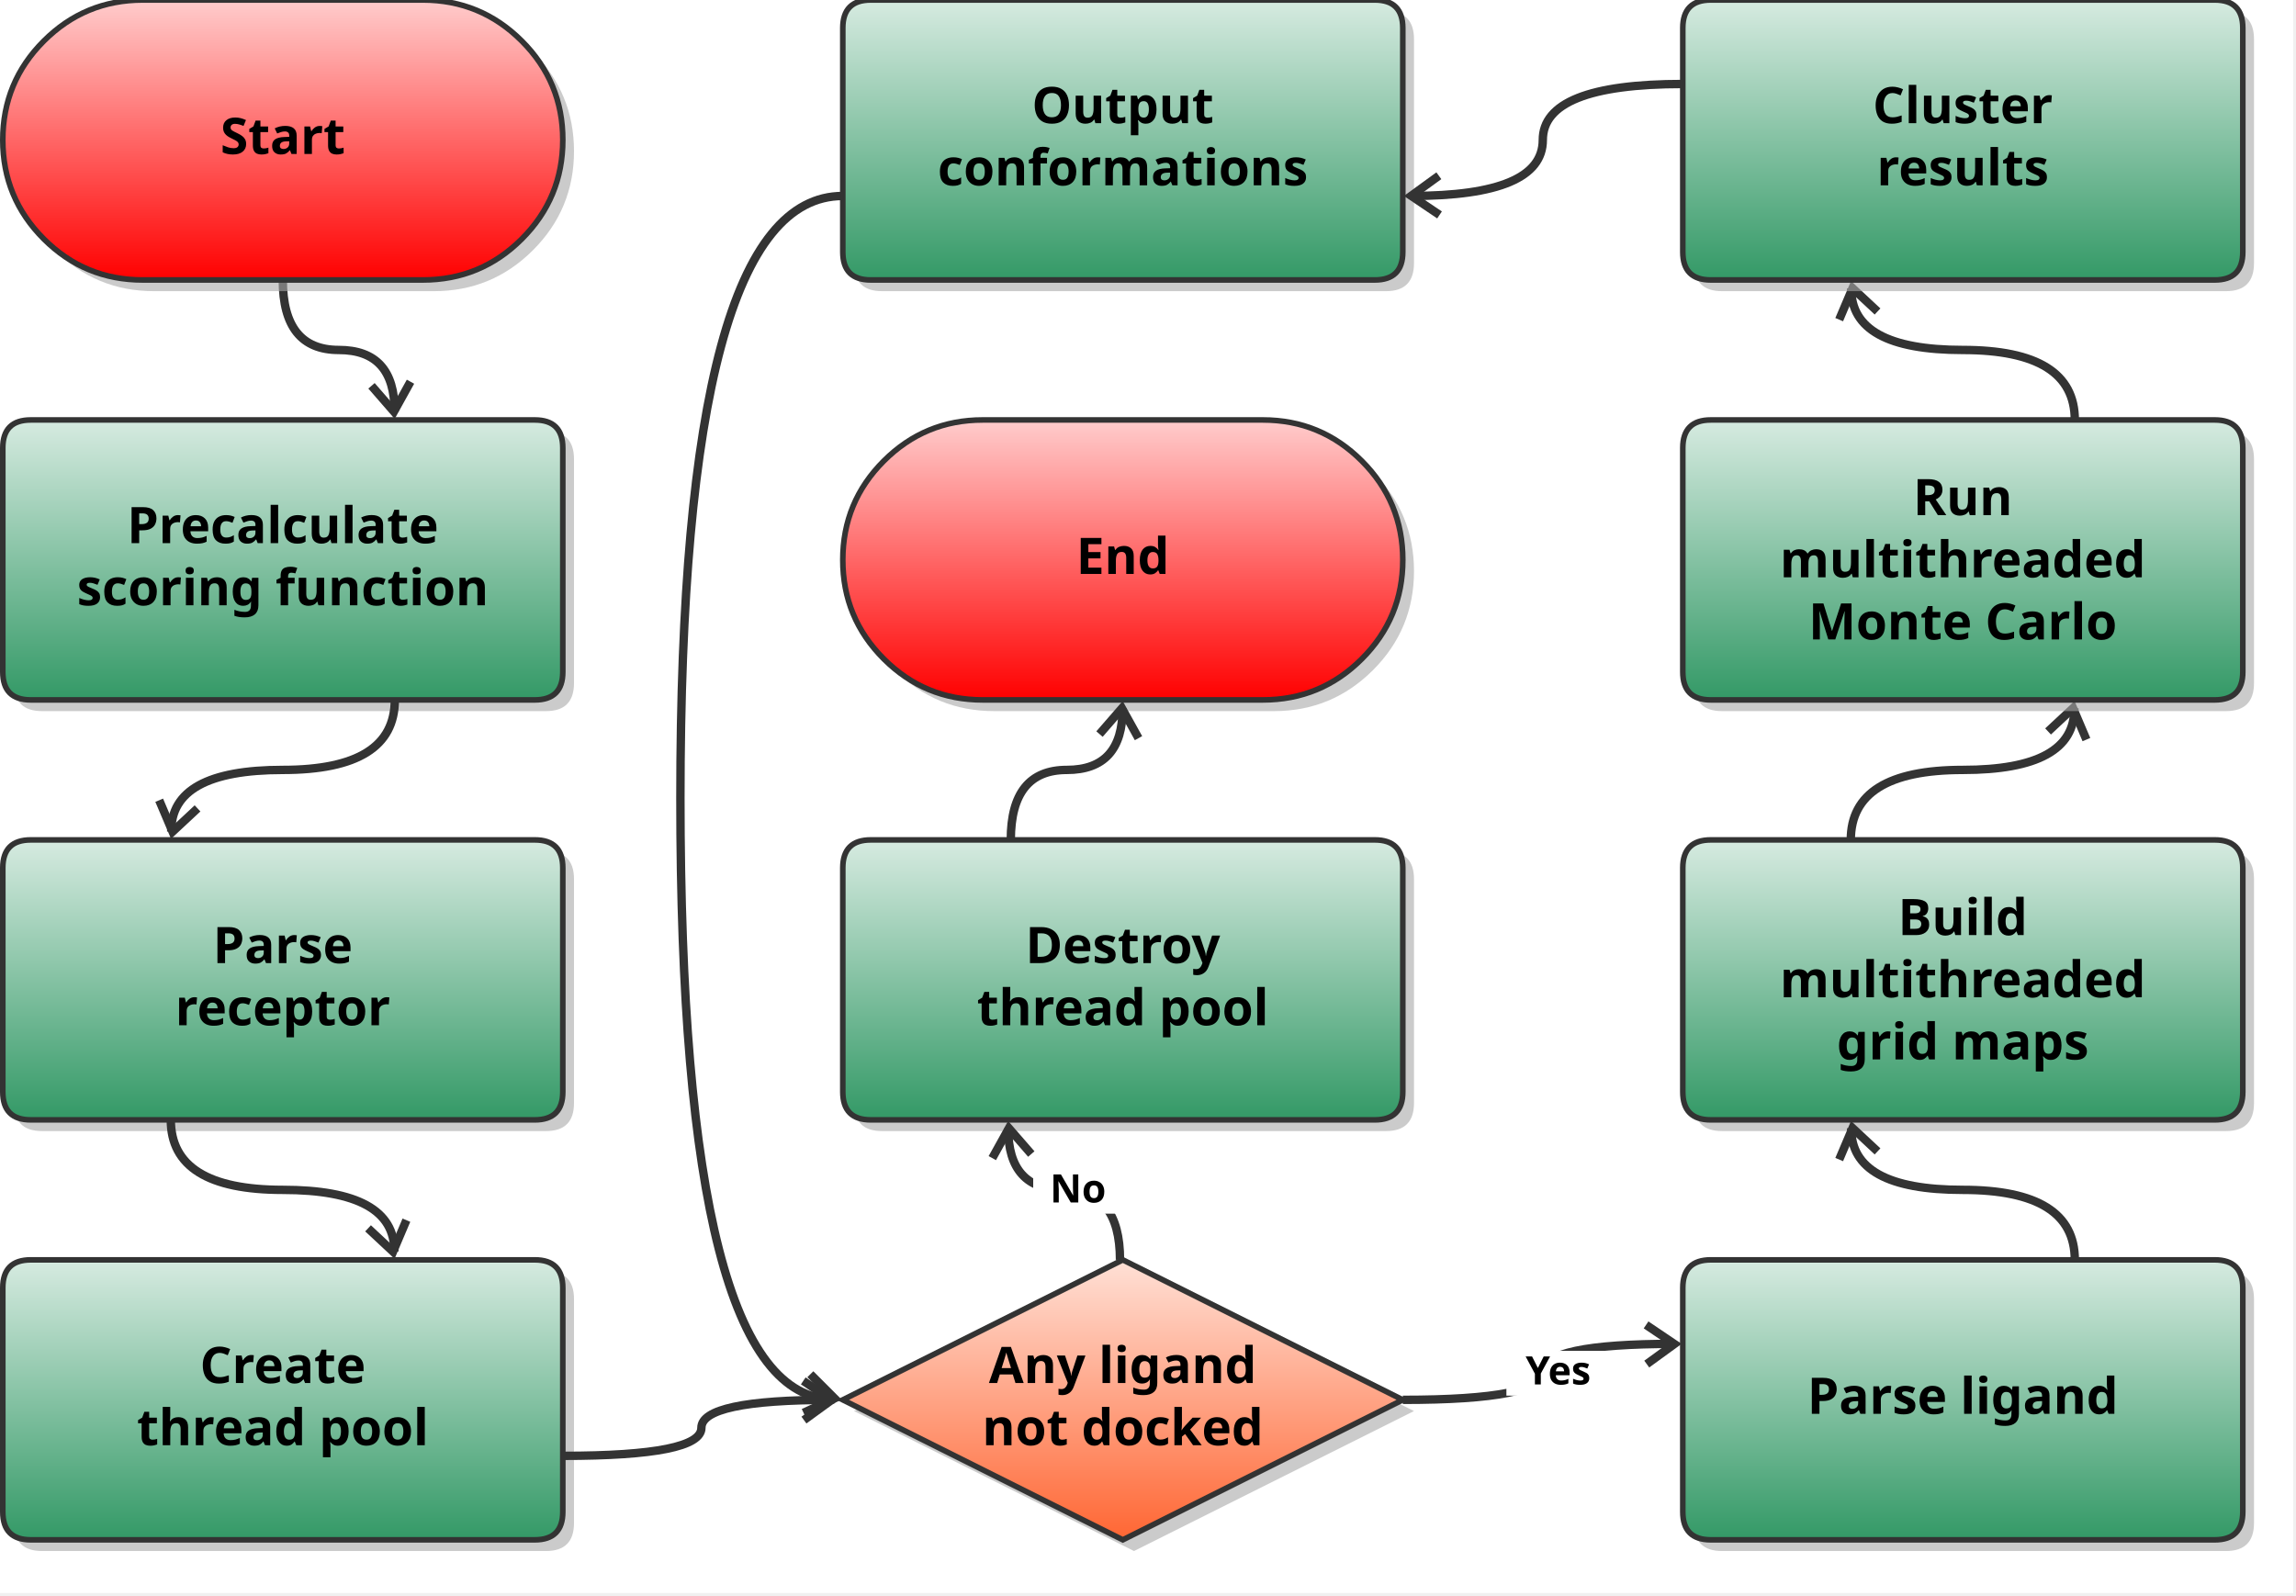
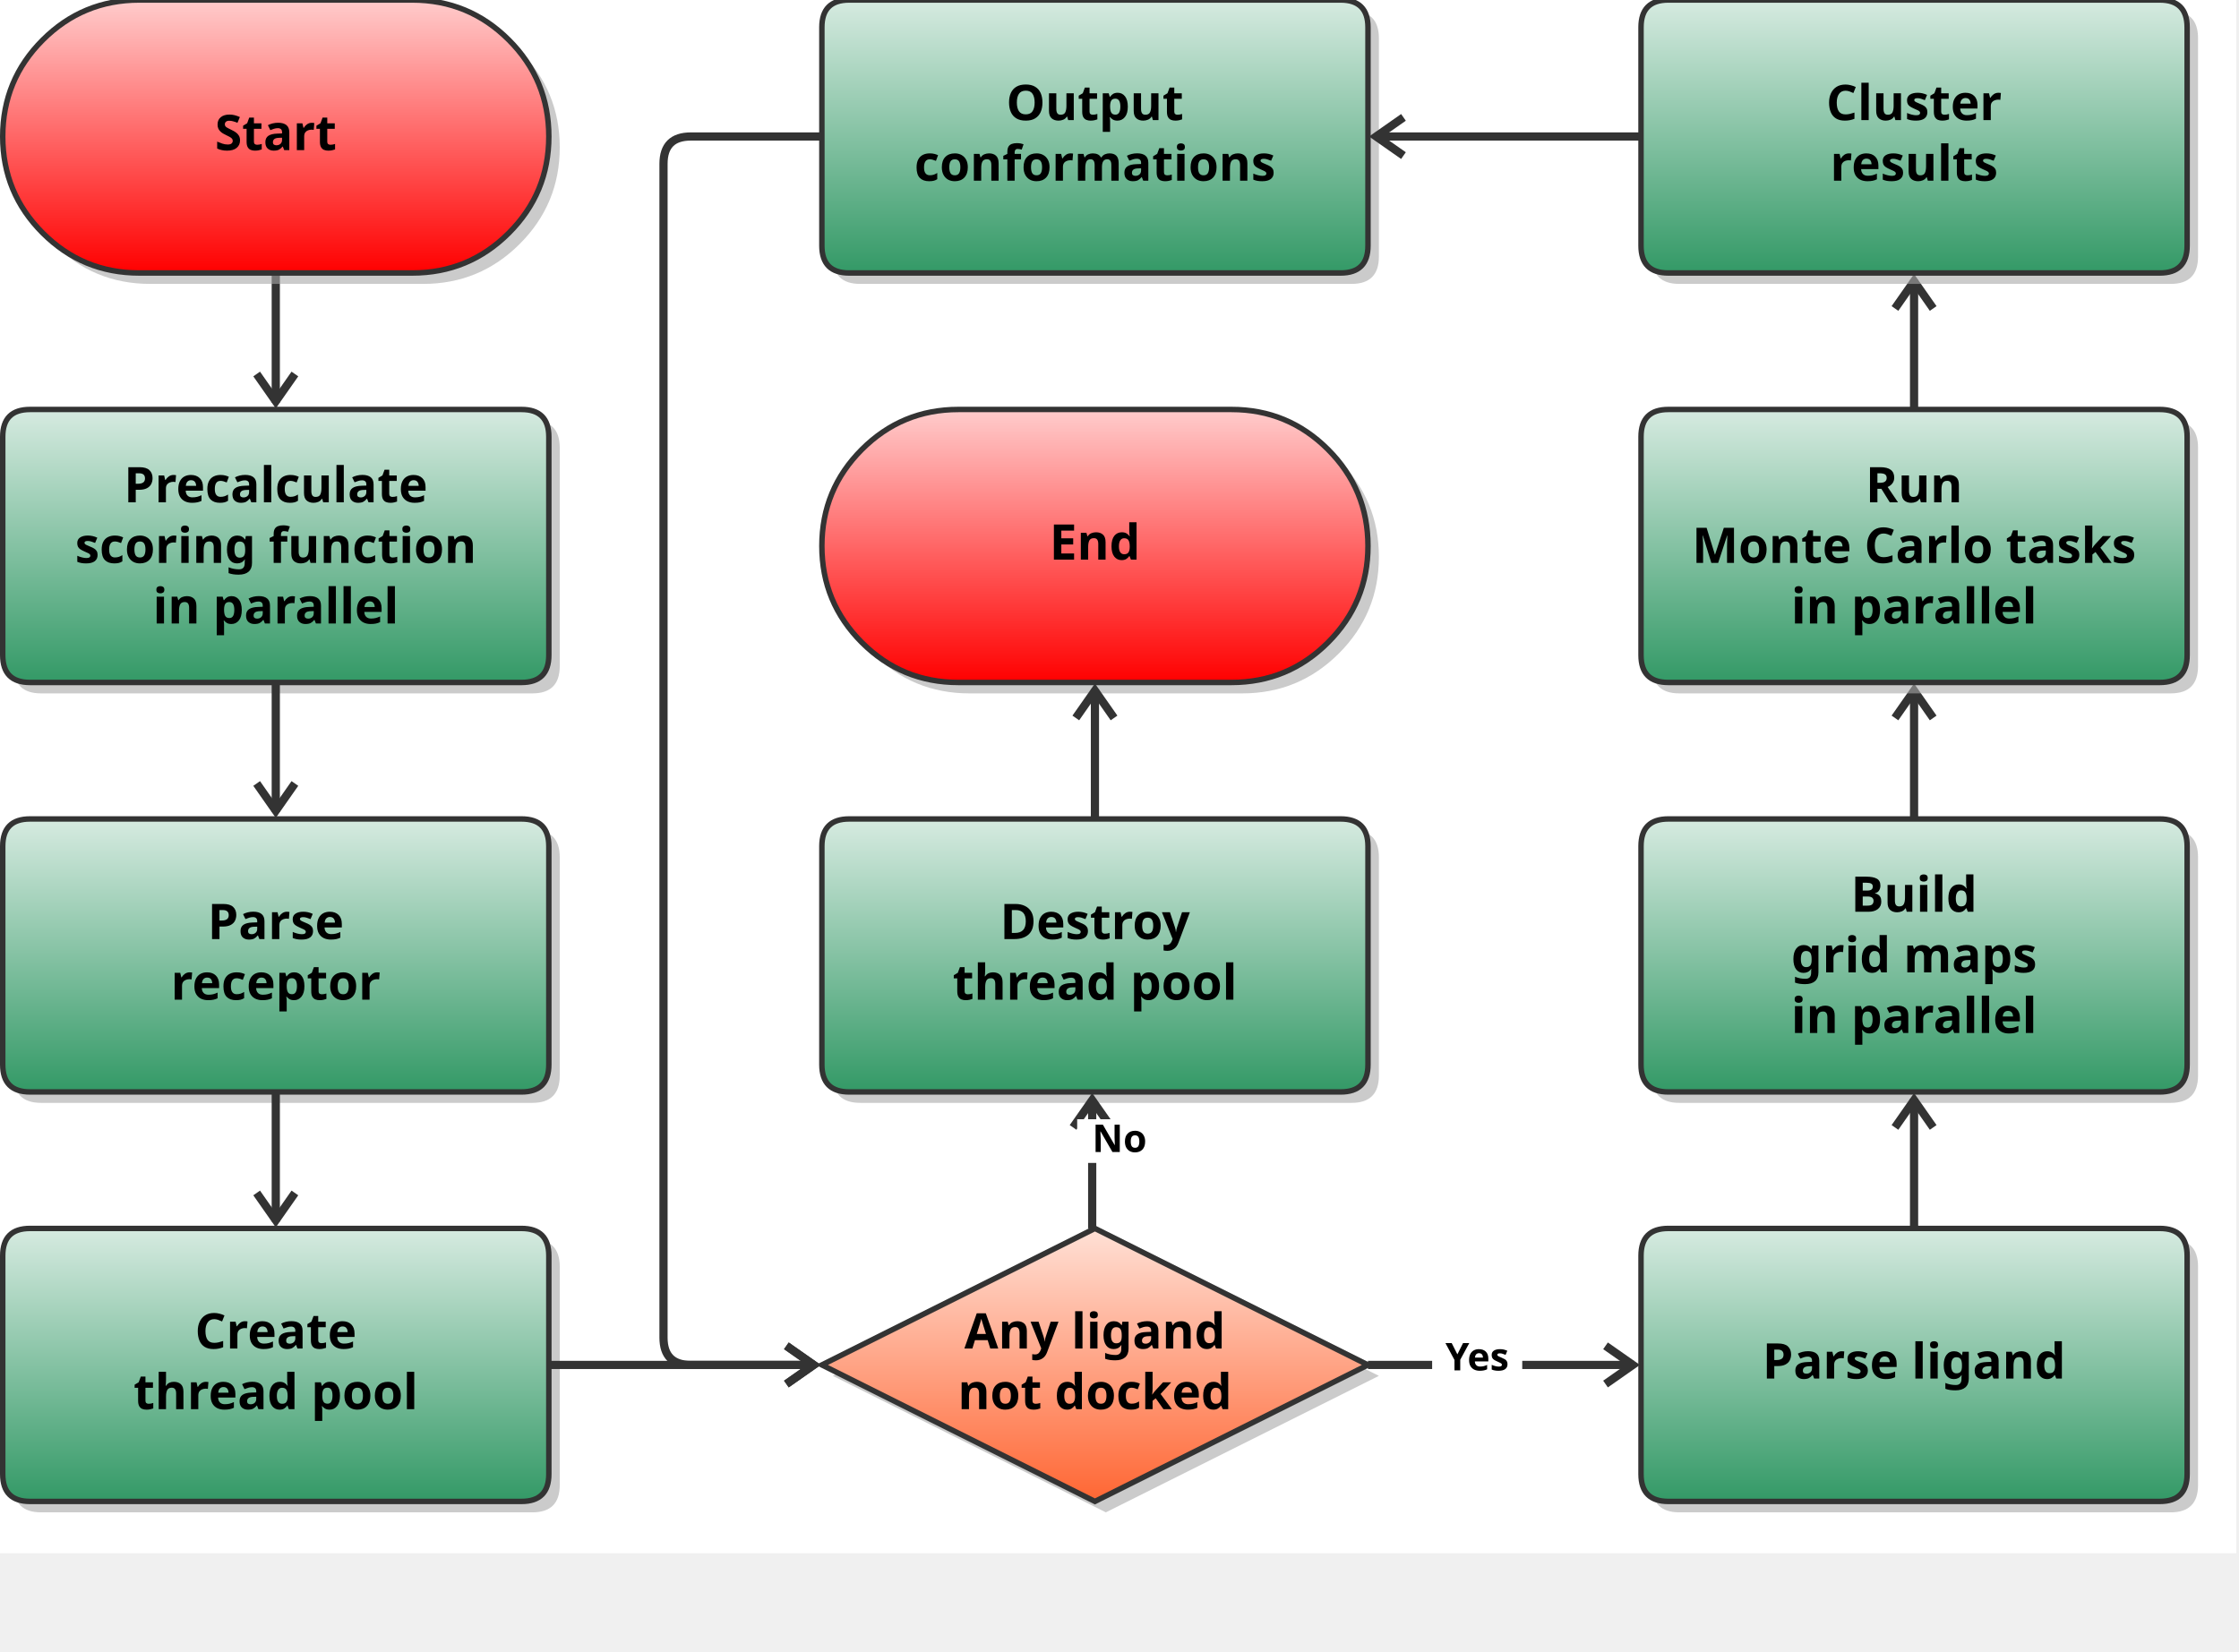
- <svg xmlns="http://www.w3.org/2000/svg" width="820" height="570">
-   <rect stroke="#000000" stroke-width="0" fill="#ffffff" x="0" y="0" width="819" height="569" />
-   <g transform="translate(141.0,150.0)">
-     <path d="M-0.077,-3.0 Q0.0,-25.0 -20.0,-25.0 Q-40.0,-25.0 -40.0,-50.0 " stroke-dasharray="23, 0" fill="none" stroke="#333333" stroke-width="3" />
-     <g transform="translate(0.0,0.0) rotate(264.0)">
-       <path d="M13.0,-7.0 L3.0,0 L13.0,7.0 M0,0z" fill="none" stroke="#333333" stroke-width="3.0" />
-     </g>
-   </g>
-   <g transform="translate(1.0,150.0) rotate(0 100.0 50.0)">
-     <defs>
+ <svg xmlns="http://www.w3.org/2000/svg" width="820" height="605" id="svg3681" version="1.1">
+   <defs id="defs4373" />
+   <rect stroke="#000000" stroke-width="0" fill="#ffffff" x="0" y="0" width="819" height="569" id="rect3683" />
+   <g transform="translate(101.0,100.0)" id="g3685">
+     <line x1="0.0" y1="0.0" x2="0.0" y2="47.5" stroke-dasharray="23, 0" stroke="#333333" stroke-width="3" id="line3687" />
+     <g transform="translate(0.0,50.0) rotate(270.0)" id="g3689">
+       <path d="M13.0,-7.0 L3.0,0 L13.0,7.0 M0,0z" fill="none" stroke="#333333" stroke-width="3.0" id="path3691" />
+     </g>
+   </g>
+   <g transform="translate(1.0,150.0) rotate(0 100.0 50.0)" id="g3693">
+     <defs id="defs3695">
      <linearGradient id="g1" x1="50%" y1="-25%" x2="50%" y2="100%">
-         <stop stop-color="white" offset="0%" />
-         <stop stop-color="#339966" offset="100%" />
-       </linearGradient>
-     </defs>
-     <g transform="translate(4.0,4.0)">
-       <path d="M190.0,0 Q200.0,0 200.0,10 L200.0,90.0 Q200.0,100.0 190.0,100.0 L10,100.0 Q0,100.0 0,90.0 L0,10 Q0,0 10,0 Z" stroke="#A8A8A8" stroke-width="0" stroke-opacity=".6" fill-opacity=".6" fill="#A8A8A8" />
-     </g>
-     <path d="M190.0,0 Q200.0,0 200.0,10 L200.0,90.0 Q200.0,100.0 190.0,100.0 L10,100.0 Q0,100.0 0,90.0 L0,10 Q0,0 10,0 Z" stroke="#333333" stroke-width="2" style="fill:url(#g1)" />
-     <g transform="translate(0.0,47.0)">
-       <text x="100.0" style="text-anchor: middle" y="-3.0">
-         <tspan xml:space="preserve" font-size="18" font-family="Verdana" fill="#000000" font-weight="bold">Precalculate</tspan>
-       </text>
-       <text x="100.0" style="text-anchor: middle" y="19.2">
-         <tspan xml:space="preserve" font-size="18" font-family="Verdana" fill="#000000" font-weight="bold">scoring function</tspan>
-       </text>
-     </g>
-   </g>
-   <g transform="translate(1.0,300.0) rotate(0 100.0 50.0)">
-     <defs>
+         <stop stop-color="white" offset="0%" id="stop3698" />
+         <stop stop-color="#339966" offset="100%" id="stop3700" />
+       </linearGradient>
+     </defs>
+     <g transform="translate(4.0,4.0)" id="g3702">
+       <path d="M190.0,0 Q200.0,0 200.0,10 L200.0,90.0 Q200.0,100.0 190.0,100.0 L10,100.0 Q0,100.0 0,90.0 L0,10 Q0,0 10,0 Z" stroke="#A8A8A8" stroke-width="0" stroke-opacity=".6" fill-opacity=".6" fill="#A8A8A8" id="path3704" />
+     </g>
+     <path d="M190.0,0 Q200.0,0 200.0,10 L200.0,90.0 Q200.0,100.0 190.0,100.0 L10,100.0 Q0,100.0 0,90.0 L0,10 Q0,0 10,0 Z" stroke="#333333" stroke-width="2" style="fill:url(#g1)" id="path3706" />
+     <g transform="translate(0.0,37.0)" id="g3708">
+       <text x="100.0" style="text-anchor: middle" y="-3.0" id="text3710">
+         <tspan xml:space="preserve" font-size="18" font-family="Verdana" fill="#000000" font-weight="bold" id="tspan3712">Precalculate</tspan>
+       </text>
+       <text x="100.0" style="text-anchor: middle" y="19.2" id="text3714">
+         <tspan xml:space="preserve" font-size="18" font-family="Verdana" fill="#000000" font-weight="bold" id="tspan3716">scoring function</tspan>
+       </text>
+       <text x="100.0" style="text-anchor: middle" y="41.4" id="text3718">
+         <tspan xml:space="preserve" font-size="18" font-family="Verdana" fill="#000000" font-weight="bold" id="tspan3720">in parallel</tspan>
+       </text>
+     </g>
+   </g>
+   <g transform="translate(1.0,300.0) rotate(0 100.0 50.0)" id="g3722">
+     <defs id="defs3724">
      <linearGradient id="g2" x1="50%" y1="-25%" x2="50%" y2="100%">
-         <stop stop-color="white" offset="0%" />
-         <stop stop-color="#339966" offset="100%" />
-       </linearGradient>
-     </defs>
-     <g transform="translate(4.0,4.0)">
-       <path d="M190.0,0 Q200.0,0 200.0,10 L200.0,90.0 Q200.0,100.0 190.0,100.0 L10,100.0 Q0,100.0 0,90.0 L0,10 Q0,0 10,0 Z" stroke="#A8A8A8" stroke-width="0" stroke-opacity=".6" fill-opacity=".6" fill="#A8A8A8" />
-     </g>
-     <path d="M190.0,0 Q200.0,0 200.0,10 L200.0,90.0 Q200.0,100.0 190.0,100.0 L10,100.0 Q0,100.0 0,90.0 L0,10 Q0,0 10,0 Z" stroke="#333333" stroke-width="2" style="fill:url(#g2)" />
-     <g transform="translate(0.0,47.0)">
-       <text x="100.0" style="text-anchor: middle" y="-3.0">
-         <tspan xml:space="preserve" font-size="18" font-family="Verdana" fill="#000000" font-weight="bold">Parse</tspan>
-       </text>
-       <text x="100.0" style="text-anchor: middle" y="19.2">
-         <tspan xml:space="preserve" font-size="18" font-family="Verdana" fill="#000000" font-weight="bold">receptor</tspan>
-       </text>
-     </g>
-   </g>
-   <g transform="translate(1.0,450.0) rotate(0 100.0 50.0)">
-     <defs>
+         <stop stop-color="white" offset="0%" id="stop3727" />
+         <stop stop-color="#339966" offset="100%" id="stop3729" />
+       </linearGradient>
+     </defs>
+     <g transform="translate(4.0,4.0)" id="g3731">
+       <path d="M190.0,0 Q200.0,0 200.0,10 L200.0,90.0 Q200.0,100.0 190.0,100.0 L10,100.0 Q0,100.0 0,90.0 L0,10 Q0,0 10,0 Z" stroke="#A8A8A8" stroke-width="0" stroke-opacity=".6" fill-opacity=".6" fill="#A8A8A8" id="path3733" />
+     </g>
+     <path d="M190.0,0 Q200.0,0 200.0,10 L200.0,90.0 Q200.0,100.0 190.0,100.0 L10,100.0 Q0,100.0 0,90.0 L0,10 Q0,0 10,0 Z" stroke="#333333" stroke-width="2" style="fill:url(#g2)" id="path3735" />
+     <g transform="translate(0.0,47.0)" id="g3737">
+       <text x="100.0" style="text-anchor: middle" y="-3.0" id="text3739">
+         <tspan xml:space="preserve" font-size="18" font-family="Verdana" fill="#000000" font-weight="bold" id="tspan3741">Parse</tspan>
+       </text>
+       <text x="100.0" style="text-anchor: middle" y="19.2" id="text3743">
+         <tspan xml:space="preserve" font-size="18" font-family="Verdana" fill="#000000" font-weight="bold" id="tspan3745">receptor</tspan>
+       </text>
+     </g>
+   </g>
+   <g transform="translate(1.0,450.0) rotate(0 100.0 50.0)" id="g3747">
+     <defs id="defs3749">
      <linearGradient id="g3" x1="50%" y1="-25%" x2="50%" y2="100%">
-         <stop stop-color="white" offset="0%" />
-         <stop stop-color="#339966" offset="100%" />
-       </linearGradient>
-     </defs>
-     <g transform="translate(4.0,4.0)">
-       <path d="M190.0,0 Q200.0,0 200.0,10 L200.0,90.0 Q200.0,100.0 190.0,100.0 L10,100.0 Q0,100.0 0,90.0 L0,10 Q0,0 10,0 Z" stroke="#A8A8A8" stroke-width="0" stroke-opacity=".6" fill-opacity=".6" fill="#A8A8A8" />
-     </g>
-     <path d="M190.0,0 Q200.0,0 200.0,10 L200.0,90.0 Q200.0,100.0 190.0,100.0 L10,100.0 Q0,100.0 0,90.0 L0,10 Q0,0 10,0 Z" stroke="#333333" stroke-width="2" style="fill:url(#g3)" />
-     <g transform="translate(0.0,47.0)">
-       <text x="100.0" style="text-anchor: middle" y="-3.0">
-         <tspan xml:space="preserve" font-size="18" font-family="Verdana" fill="#000000" font-weight="bold">Create</tspan>
-       </text>
-       <text x="100.0" style="text-anchor: middle" y="19.2">
-         <tspan xml:space="preserve" font-size="18" font-family="Verdana" fill="#000000" font-weight="bold">thread pool</tspan>
-       </text>
-     </g>
-   </g>
-   <g transform="translate(601.0,450.0) rotate(0 100.0 50.0)">
-     <defs>
+         <stop stop-color="white" offset="0%" id="stop3752" />
+         <stop stop-color="#339966" offset="100%" id="stop3754" />
+       </linearGradient>
+     </defs>
+     <g transform="translate(4.0,4.0)" id="g3756">
+       <path d="M190.0,0 Q200.0,0 200.0,10 L200.0,90.0 Q200.0,100.0 190.0,100.0 L10,100.0 Q0,100.0 0,90.0 L0,10 Q0,0 10,0 Z" stroke="#A8A8A8" stroke-width="0" stroke-opacity=".6" fill-opacity=".6" fill="#A8A8A8" id="path3758" />
+     </g>
+     <path d="M190.0,0 Q200.0,0 200.0,10 L200.0,90.0 Q200.0,100.0 190.0,100.0 L10,100.0 Q0,100.0 0,90.0 L0,10 Q0,0 10,0 Z" stroke="#333333" stroke-width="2" style="fill:url(#g3)" id="path3760" />
+     <g transform="translate(0.0,47.0)" id="g3762">
+       <text x="100.0" style="text-anchor: middle" y="-3.0" id="text3764">
+         <tspan xml:space="preserve" font-size="18" font-family="Verdana" fill="#000000" font-weight="bold" id="tspan3766">Create</tspan>
+       </text>
+       <text x="100.0" style="text-anchor: middle" y="19.2" id="text3768">
+         <tspan xml:space="preserve" font-size="18" font-family="Verdana" fill="#000000" font-weight="bold" id="tspan3770">thread pool</tspan>
+       </text>
+     </g>
+   </g>
+   <g transform="translate(601.0,450.0) rotate(0 100.0 50.0)" id="g3772">
+     <defs id="defs3774">
      <linearGradient id="g4" x1="50%" y1="-25%" x2="50%" y2="100%">
-         <stop stop-color="white" offset="0%" />
-         <stop stop-color="#339966" offset="100%" />
-       </linearGradient>
-     </defs>
-     <g transform="translate(4.0,4.0)">
-       <path d="M190.0,0 Q200.0,0 200.0,10 L200.0,90.0 Q200.0,100.0 190.0,100.0 L10,100.0 Q0,100.0 0,90.0 L0,10 Q0,0 10,0 Z" stroke="#A8A8A8" stroke-width="0" stroke-opacity=".6" fill-opacity=".6" fill="#A8A8A8" />
-     </g>
-     <path d="M190.0,0 Q200.0,0 200.0,10 L200.0,90.0 Q200.0,100.0 190.0,100.0 L10,100.0 Q0,100.0 0,90.0 L0,10 Q0,0 10,0 Z" stroke="#333333" stroke-width="2" style="fill:url(#g4)" />
-     <g transform="translate(0.0,58.0)">
-       <text x="100.0" style="text-anchor: middle" y="-3.0">
-         <tspan xml:space="preserve" font-size="18" font-family="Verdana" fill="#000000" font-weight="bold">Parse ligand</tspan>
-       </text>
-     </g>
-   </g>
-   <g transform="translate(141.0,250.0)">
-     <path d="M0.0,0.0 Q0.0,25.0 -40.0,25.0 Q-80.0,25.0 -79.845,47.0 " stroke-dasharray="23, 0" fill="none" stroke="#333333" stroke-width="3" />
-     <g transform="translate(-80.0,50.0) rotate(282.0)">
-       <path d="M13.0,-7.0 L3.0,0 L13.0,7.0 M0,0z" fill="none" stroke="#333333" stroke-width="3.0" />
-     </g>
-   </g>
-   <g transform="translate(141.0,450.0)">
-     <path d="M-0.155,-3.0 Q0.0,-25.0 -40.0,-25.0 Q-80.0,-25.0 -80.0,-50.0 " stroke-dasharray="23, 0" fill="none" stroke="#333333" stroke-width="3" />
-     <g transform="translate(0.0,0.0) rotate(258.0)">
-       <path d="M13.0,-7.0 L3.0,0 L13.0,7.0 M0,0z" fill="none" stroke="#333333" stroke-width="3.0" />
-     </g>
-   </g>
-   <g transform="translate(301.0,450.0) rotate(0 100.0 50.0)">
-     <defs>
+         <stop stop-color="white" offset="0%" id="stop3777" />
+         <stop stop-color="#339966" offset="100%" id="stop3779" />
+       </linearGradient>
+     </defs>
+     <g transform="translate(4.0,4.0)" id="g3781">
+       <path d="M190.0,0 Q200.0,0 200.0,10 L200.0,90.0 Q200.0,100.0 190.0,100.0 L10,100.0 Q0,100.0 0,90.0 L0,10 Q0,0 10,0 Z" stroke="#A8A8A8" stroke-width="0" stroke-opacity=".6" fill-opacity=".6" fill="#A8A8A8" id="path3783" />
+     </g>
+     <path d="M190.0,0 Q200.0,0 200.0,10 L200.0,90.0 Q200.0,100.0 190.0,100.0 L10,100.0 Q0,100.0 0,90.0 L0,10 Q0,0 10,0 Z" stroke="#333333" stroke-width="2" style="fill:url(#g4)" id="path3785" />
+     <g transform="translate(0.0,58.0)" id="g3787">
+       <text x="100.0" style="text-anchor: middle" y="-3.0" id="text3789">
+         <tspan xml:space="preserve" font-size="18" font-family="Verdana" fill="#000000" font-weight="bold" id="tspan3791">Parse ligand</tspan>
+       </text>
+     </g>
+   </g>
+   <g transform="translate(101.0,250.0)" id="g3793">
+     <line x1="0.0" y1="0.0" x2="0.0" y2="47.5" stroke-dasharray="23, 0" stroke="#333333" stroke-width="3" id="line3795" />
+     <g transform="translate(0.0,50.0) rotate(270.0)" id="g3797">
+       <path d="M13.0,-7.0 L3.0,0 L13.0,7.0 M0,0z" fill="none" stroke="#333333" stroke-width="3.0" id="path3799" />
+     </g>
+   </g>
+   <g transform="translate(101.0,400.0)" id="g3801">
+     <line x1="0.0" y1="0.0" x2="0.0" y2="47.5" stroke-dasharray="23, 0" stroke="#333333" stroke-width="3" id="line3803" />
+     <g transform="translate(0.0,50.0) rotate(270.0)" id="g3805">
+       <path d="M13.0,-7.0 L3.0,0 L13.0,7.0 M0,0z" fill="none" stroke="#333333" stroke-width="3.0" id="path3807" />
+     </g>
+   </g>
+   <g transform="translate(301.0,450.0) rotate(0 100.0 50.0)" id="g3809">
+     <defs id="defs3811">
      <linearGradient id="g7" x1="50%" y1="-25%" x2="50%" y2="100%">
-         <stop stop-color="white" offset="0%" />
-         <stop stop-color="#ff6633" offset="100%" />
-       </linearGradient>
-     </defs>
-     <g transform="translate(4.0,4.0)">
-       <polygon points="100.0,0 200.0,50.0 100.0,100.0 0,50.0" stroke="#A8A8A8" stroke-width="0" stroke-opacity=".6" fill-opacity=".6" fill="#A8A8A8" />
-     </g>
-     <polygon points="100.0,0 200.0,50.0 100.0,100.0 0,50.0" stroke="#333333" stroke-width="2" style="fill:url(#g7)" />
-     <g transform="translate(0.0,47.0)">
-       <text x="100.0" style="text-anchor: middle" y="-3.0">
-         <tspan xml:space="preserve" font-size="18" font-family="Verdana" fill="#000000" font-weight="bold">Any ligand</tspan>
-       </text>
-       <text x="100.0" style="text-anchor: middle" y="19.2">
-         <tspan xml:space="preserve" font-size="18" font-family="Verdana" fill="#000000" font-weight="bold">not docked</tspan>
-       </text>
-     </g>
-   </g>
-   <g transform="translate(300.0,500.0)">
-     <path d="M-3.0,0.01 Q-49.5,0.0 -49.5,10.0 Q-49.5,20.0 -99.0,20.0 " stroke-dasharray="23, 0" fill="none" stroke="#333333" stroke-width="3" />
-     <g transform="translate(0.0,0.0) rotate(179.0)">
-       <path d="M13.0,-7.0 L3.0,0 L13.0,7.0 M0,0z" fill="none" stroke="#333333" stroke-width="3.0" />
-     </g>
-   </g>
-   <g transform="translate(601.0,300.0) rotate(0 100.0 50.0)">
-     <defs>
+         <stop stop-color="white" offset="0%" id="stop3814" />
+         <stop stop-color="#ff6633" offset="100%" id="stop3816" />
+       </linearGradient>
+     </defs>
+     <g transform="translate(4.0,4.0)" id="g3818">
+       <polygon points="100.0,0 200.0,50.0 100.0,100.0 0,50.0" stroke="#A8A8A8" stroke-width="0" stroke-opacity=".6" fill-opacity=".6" fill="#A8A8A8" id="polygon3820" />
+     </g>
+     <polygon points="100.0,0 200.0,50.0 100.0,100.0 0,50.0" stroke="#333333" stroke-width="2" style="fill:url(#g7)" id="polygon3822" />
+     <g transform="translate(0.0,47.0)" id="g3824">
+       <text x="100.0" style="text-anchor: middle" y="-3.0" id="text3826">
+         <tspan xml:space="preserve" font-size="18" font-family="Verdana" fill="#000000" font-weight="bold" id="tspan3828">Any ligand</tspan>
+       </text>
+       <text x="100.0" style="text-anchor: middle" y="19.2" id="text3830">
+         <tspan xml:space="preserve" font-size="18" font-family="Verdana" fill="#000000" font-weight="bold" id="tspan3832">not docked</tspan>
+       </text>
+     </g>
+   </g>
+   <g transform="translate(201.0,500.0)" id="g3834">
+     <line x1="0.0" y1="0.0" x2="97.5" y2="0.0" stroke-dasharray="23, 0" stroke="#333333" stroke-width="3" id="line3836" />
+     <g transform="translate(100.0,0.0) rotate(180.0)" id="g3838">
+       <path d="M13.0,-7.0 L3.0,0 L13.0,7.0 M0,0z" fill="none" stroke="#333333" stroke-width="3.0" id="path3840" />
+     </g>
+   </g>
+   <g transform="translate(601.0,300.0) rotate(0 100.0 50.0)" id="g3842">
+     <defs id="defs3844">
      <linearGradient id="g9" x1="50%" y1="-25%" x2="50%" y2="100%">
-         <stop stop-color="white" offset="0%" />
-         <stop stop-color="#339966" offset="100%" />
-       </linearGradient>
-     </defs>
-     <g transform="translate(4.0,4.0)">
-       <path d="M190.0,0 Q200.0,0 200.0,10 L200.0,90.0 Q200.0,100.0 190.0,100.0 L10,100.0 Q0,100.0 0,90.0 L0,10 Q0,0 10,0 Z" stroke="#A8A8A8" stroke-width="0" stroke-opacity=".6" fill-opacity=".6" fill="#A8A8A8" />
-     </g>
-     <path d="M190.0,0 Q200.0,0 200.0,10 L200.0,90.0 Q200.0,100.0 190.0,100.0 L10,100.0 Q0,100.0 0,90.0 L0,10 Q0,0 10,0 Z" stroke="#333333" stroke-width="2" style="fill:url(#g9)" />
-     <g transform="translate(0.0,37.0)">
-       <text x="100.0" style="text-anchor: middle" y="-3.0">
-         <tspan xml:space="preserve" font-size="18" font-family="Verdana" fill="#000000" font-weight="bold">Build</tspan>
-       </text>
-       <text x="100.0" style="text-anchor: middle" y="19.2">
-         <tspan xml:space="preserve" font-size="18" font-family="Verdana" fill="#000000" font-weight="bold">multithreaded</tspan>
-       </text>
-       <text x="100.0" style="text-anchor: middle" y="41.4">
-         <tspan xml:space="preserve" font-size="18" font-family="Verdana" fill="#000000" font-weight="bold">grid maps</tspan>
-       </text>
-     </g>
-   </g>
-   <g transform="translate(661.0,300.0)">
-     <path d="M0.0,0.0 Q0.0,-25.0 40.0,-25.0 Q80.0,-25.0 79.845,-47.0 " stroke-dasharray="23, 0" fill="none" stroke="#333333" stroke-width="3" />
-     <g transform="translate(80.0,-50.0) rotate(462.0)">
-       <path d="M13.0,-7.0 L3.0,0 L13.0,7.0 M0,0z" fill="none" stroke="#333333" stroke-width="3.0" />
-     </g>
-   </g>
-   <g transform="translate(601.0,150.0) rotate(0 100.0 50.0)">
-     <defs>
+         <stop stop-color="white" offset="0%" id="stop3847" />
+         <stop stop-color="#339966" offset="100%" id="stop3849" />
+       </linearGradient>
+     </defs>
+     <g transform="translate(4.0,4.0)" id="g3851">
+       <path d="M190.0,0 Q200.0,0 200.0,10 L200.0,90.0 Q200.0,100.0 190.0,100.0 L10,100.0 Q0,100.0 0,90.0 L0,10 Q0,0 10,0 Z" stroke="#A8A8A8" stroke-width="0" stroke-opacity=".6" fill-opacity=".6" fill="#A8A8A8" id="path3853" />
+     </g>
+     <path d="M190.0,0 Q200.0,0 200.0,10 L200.0,90.0 Q200.0,100.0 190.0,100.0 L10,100.0 Q0,100.0 0,90.0 L0,10 Q0,0 10,0 Z" stroke="#333333" stroke-width="2" style="fill:url(#g9)" id="path3855" />
+     <g transform="translate(0.0,37.0)" id="g3857">
+       <text x="100.0" style="text-anchor: middle" y="-3.0" id="text3859">
+         <tspan xml:space="preserve" font-size="18" font-family="Verdana" fill="#000000" font-weight="bold" id="tspan3861">Build</tspan>
+       </text>
+       <text x="100.0" style="text-anchor: middle" y="19.2" id="text3863">
+         <tspan xml:space="preserve" font-size="18" font-family="Verdana" fill="#000000" font-weight="bold" id="tspan3865">grid maps</tspan>
+       </text>
+       <text x="100.0" style="text-anchor: middle" y="41.4" id="text3867">
+         <tspan xml:space="preserve" font-size="18" font-family="Verdana" fill="#000000" font-weight="bold" id="tspan3869">in parallel</tspan>
+       </text>
+     </g>
+   </g>
+   <g transform="translate(701.0,300.0)" id="g3871">
+     <line x1="0.0" y1="0.0" x2="0.0" y2="-47.5" stroke-dasharray="23, 0" stroke="#333333" stroke-width="3" id="line3873" />
+     <g transform="translate(0.0,-50.0) rotate(450.0)" id="g3875">
+       <path d="M13.0,-7.0 L3.0,0 L13.0,7.0 M0,0z" fill="none" stroke="#333333" stroke-width="3.0" id="path3877" />
+     </g>
+   </g>
+   <g transform="translate(601.0,150.0) rotate(0 100.0 50.0)" id="g3879">
+     <defs id="defs3881">
      <linearGradient id="g11" x1="50%" y1="-25%" x2="50%" y2="100%">
-         <stop stop-color="white" offset="0%" />
-         <stop stop-color="#339966" offset="100%" />
-       </linearGradient>
-     </defs>
-     <g transform="translate(4.0,4.0)">
-       <path d="M190.0,0 Q200.0,0 200.0,10 L200.0,90.0 Q200.0,100.0 190.0,100.0 L10,100.0 Q0,100.0 0,90.0 L0,10 Q0,0 10,0 Z" stroke="#A8A8A8" stroke-width="0" stroke-opacity=".6" fill-opacity=".6" fill="#A8A8A8" />
-     </g>
-     <path d="M190.0,0 Q200.0,0 200.0,10 L200.0,90.0 Q200.0,100.0 190.0,100.0 L10,100.0 Q0,100.0 0,90.0 L0,10 Q0,0 10,0 Z" stroke="#333333" stroke-width="2" style="fill:url(#g11)" />
-     <g transform="translate(0.0,37.0)">
-       <text x="100.0" style="text-anchor: middle" y="-3.0">
-         <tspan xml:space="preserve" font-size="18" font-family="Verdana" fill="#000000" font-weight="bold">Run</tspan>
-       </text>
-       <text x="100.0" style="text-anchor: middle" y="19.2">
-         <tspan xml:space="preserve" font-size="18" font-family="Verdana" fill="#000000" font-weight="bold">multithreaded</tspan>
-       </text>
-       <text x="100.0" style="text-anchor: middle" y="41.4">
-         <tspan xml:space="preserve" font-size="18" font-family="Verdana" fill="#000000" font-weight="bold">Monte Carlo</tspan>
-       </text>
-     </g>
-   </g>
-   <g transform="translate(301.0,0.0) rotate(0 100.0 50.0)">
-     <defs>
+         <stop stop-color="white" offset="0%" id="stop3884" />
+         <stop stop-color="#339966" offset="100%" id="stop3886" />
+       </linearGradient>
+     </defs>
+     <g transform="translate(4.0,4.0)" id="g3888">
+       <path d="M190.0,0 Q200.0,0 200.0,10 L200.0,90.0 Q200.0,100.0 190.0,100.0 L10,100.0 Q0,100.0 0,90.0 L0,10 Q0,0 10,0 Z" stroke="#A8A8A8" stroke-width="0" stroke-opacity=".6" fill-opacity=".6" fill="#A8A8A8" id="path3890" />
+     </g>
+     <path d="M190.0,0 Q200.0,0 200.0,10 L200.0,90.0 Q200.0,100.0 190.0,100.0 L10,100.0 Q0,100.0 0,90.0 L0,10 Q0,0 10,0 Z" stroke="#333333" stroke-width="2" style="fill:url(#g11)" id="path3892" />
+     <g transform="translate(0.0,37.0)" id="g3894">
+       <text x="100.0" style="text-anchor: middle" y="-3.0" id="text3896">
+         <tspan xml:space="preserve" font-size="18" font-family="Verdana" fill="#000000" font-weight="bold" id="tspan3898">Run</tspan>
+       </text>
+       <text x="100.0" style="text-anchor: middle" y="19.2" id="text3900">
+         <tspan xml:space="preserve" font-size="18" font-family="Verdana" fill="#000000" font-weight="bold" id="tspan3902">Monte Carlo tasks</tspan>
+       </text>
+       <text x="100.0" style="text-anchor: middle" y="41.4" id="text3904">
+         <tspan xml:space="preserve" font-size="18" font-family="Verdana" fill="#000000" font-weight="bold" id="tspan3906">in parallel</tspan>
+       </text>
+     </g>
+   </g>
+   <g transform="translate(301.0,0.0) rotate(0 100.0 50.0)" id="g3908">
+     <defs id="defs3910">
      <linearGradient id="g12" x1="50%" y1="-25%" x2="50%" y2="100%">
-         <stop stop-color="white" offset="0%" />
-         <stop stop-color="#339966" offset="100%" />
-       </linearGradient>
-     </defs>
-     <g transform="translate(4.0,4.0)">
-       <path d="M190.0,0 Q200.0,0 200.0,10 L200.0,90.0 Q200.0,100.0 190.0,100.0 L10,100.0 Q0,100.0 0,90.0 L0,10 Q0,0 10,0 Z" stroke="#A8A8A8" stroke-width="0" stroke-opacity=".6" fill-opacity=".6" fill="#A8A8A8" />
-     </g>
-     <path d="M190.0,0 Q200.0,0 200.0,10 L200.0,90.0 Q200.0,100.0 190.0,100.0 L10,100.0 Q0,100.0 0,90.0 L0,10 Q0,0 10,0 Z" stroke="#333333" stroke-width="2" style="fill:url(#g12)" />
-     <g transform="translate(0.0,47.0)">
-       <text x="100.0" style="text-anchor: middle" y="-3.0">
-         <tspan xml:space="preserve" font-size="18" font-family="Verdana" fill="#000000" font-weight="bold">Output</tspan>
-       </text>
-       <text x="100.0" style="text-anchor: middle" y="19.2">
-         <tspan xml:space="preserve" font-size="18" font-family="Verdana" fill="#000000" font-weight="bold">conformations</tspan>
-       </text>
-     </g>
-   </g>
-   <g transform="translate(501.0,500.0)">
-     <path d="M0.0,0.0 Q50.0,0.0 50.0,-10 Q50.0,-20 97,-19.99 " stroke-dasharray="23, 0" fill="none" stroke="#333333" stroke-width="3" />
-     <g transform="translate(100.0,-20) rotate(539.0)">
-       <path d="M13.0,-7.0 L3.0,0 L13.0,7.0 M0,0z" fill="none" stroke="#333333" stroke-width="3.0" />
-     </g>
-     <g transform="translate(55.5,-7.5)">
-       <rect fill="#ffffff" x="-18.5" y="-10.0" width="37.0" height="16" />
-       <text x="0.0" style="text-anchor: middle" y="2.0">
-         <tspan font-size="14px" font-family="Verdana" fill="#000000" font-weight="bold">Yes</tspan>
-       </text>
-     </g>
-   </g>
-   <g transform="translate(741.0,450.0)">
-     <path d="M0.0,0.0 Q0.0,-25.0 -40.0,-25.0 Q-80.0,-25.0 -79.845,-47.0 " stroke-dasharray="23, 0" fill="none" stroke="#333333" stroke-width="3" />
-     <g transform="translate(-80.0,-50.0) rotate(438.0)">
-       <path d="M13.0,-7.0 L3.0,0 L13.0,7.0 M0,0z" fill="none" stroke="#333333" stroke-width="3.0" />
-     </g>
-   </g>
-   <g transform="translate(741.0,150.0)">
-     <path d="M0.0,0.0 Q0.0,-25.0 -40.0,-25.0 Q-80.0,-25.0 -79.845,-47.0 " stroke-dasharray="23, 0" fill="none" stroke="#333333" stroke-width="3" />
-     <g transform="translate(-80.0,-50.0) rotate(438.0)">
-       <path d="M13.0,-7.0 L3.0,0 L13.0,7.0 M0,0z" fill="none" stroke="#333333" stroke-width="3.0" />
-     </g>
-   </g>
-   <g transform="translate(601.0,0.0) rotate(0 100.0 50.0)">
-     <defs>
+         <stop stop-color="white" offset="0%" id="stop3913" />
+         <stop stop-color="#339966" offset="100%" id="stop3915" />
+       </linearGradient>
+     </defs>
+     <g transform="translate(4.0,4.0)" id="g3917">
+       <path d="M190.0,0 Q200.0,0 200.0,10 L200.0,90.0 Q200.0,100.0 190.0,100.0 L10,100.0 Q0,100.0 0,90.0 L0,10 Q0,0 10,0 Z" stroke="#A8A8A8" stroke-width="0" stroke-opacity=".6" fill-opacity=".6" fill="#A8A8A8" id="path3919" />
+     </g>
+     <path d="M190.0,0 Q200.0,0 200.0,10 L200.0,90.0 Q200.0,100.0 190.0,100.0 L10,100.0 Q0,100.0 0,90.0 L0,10 Q0,0 10,0 Z" stroke="#333333" stroke-width="2" style="fill:url(#g12)" id="path3921" />
+     <g transform="translate(0.0,47.0)" id="g3923">
+       <text x="100.0" style="text-anchor: middle" y="-3.0" id="text3925">
+         <tspan xml:space="preserve" font-size="18" font-family="Verdana" fill="#000000" font-weight="bold" id="tspan3927">Output</tspan>
+       </text>
+       <text x="100.0" style="text-anchor: middle" y="19.2" id="text3929">
+         <tspan xml:space="preserve" font-size="18" font-family="Verdana" fill="#000000" font-weight="bold" id="tspan3931">conformations</tspan>
+       </text>
+     </g>
+   </g>
+   <g transform="translate(501.0,500.0)" id="g3933">
+     <line x1="0.0" y1="0.0" x2="97.5" y2="0.0" stroke-dasharray="23, 0" stroke="#333333" stroke-width="3" id="line3935" />
+     <g transform="translate(100.0,0.0) rotate(180.0)" id="g3937">
+       <path d="M13.0,-7.0 L3.0,0 L13.0,7.0 M0,0z" fill="none" stroke="#333333" stroke-width="3.0" id="path3939" />
+     </g>
+     <g transform="translate(40.0,0.0)" id="g3941">
+       <rect fill="#ffffff" x="-16.5" y="-10.0" width="33.0" height="16" id="rect3943" />
+       <text x="0.0" style="text-anchor: middle" y="2.0" id="text3945">
+         <tspan font-size="14px" font-family="Verdana" fill="#000000" font-weight="bold" id="tspan3947">Yes</tspan>
+       </text>
+     </g>
+   </g>
+   <g transform="translate(701.0,450.0)" id="g3949">
+     <line x1="0.0" y1="0.0" x2="0.0" y2="-47.5" stroke-dasharray="23, 0" stroke="#333333" stroke-width="3" id="line3951" />
+     <g transform="translate(0.0,-50.0) rotate(450.0)" id="g3953">
+       <path d="M13.0,-7.0 L3.0,0 L13.0,7.0 M0,0z" fill="none" stroke="#333333" stroke-width="3.0" id="path3955" />
+     </g>
+   </g>
+   <g transform="translate(701.0,150.0)" id="g3957">
+     <line x1="0.0" y1="0.0" x2="0.0" y2="-47.5" stroke-dasharray="23, 0" stroke="#333333" stroke-width="3" id="line3959" />
+     <g transform="translate(0.0,-50.0) rotate(450.0)" id="g3961">
+       <path d="M13.0,-7.0 L3.0,0 L13.0,7.0 M0,0z" fill="none" stroke="#333333" stroke-width="3.0" id="path3963" />
+     </g>
+   </g>
+   <g transform="translate(601.0,0.0) rotate(0 100.0 50.0)" id="g3965">
+     <defs id="defs3967">
      <linearGradient id="g16" x1="50%" y1="-25%" x2="50%" y2="100%">
-         <stop stop-color="white" offset="0%" />
-         <stop stop-color="#339966" offset="100%" />
-       </linearGradient>
-     </defs>
-     <g transform="translate(4.0,4.0)">
-       <path d="M190.0,0 Q200.0,0 200.0,10 L200.0,90.0 Q200.0,100.0 190.0,100.0 L10,100.0 Q0,100.0 0,90.0 L0,10 Q0,0 10,0 Z" stroke="#A8A8A8" stroke-width="0" stroke-opacity=".6" fill-opacity=".6" fill="#A8A8A8" />
-     </g>
-     <path d="M190.0,0 Q200.0,0 200.0,10 L200.0,90.0 Q200.0,100.0 190.0,100.0 L10,100.0 Q0,100.0 0,90.0 L0,10 Q0,0 10,0 Z" stroke="#333333" stroke-width="2" style="fill:url(#g16)" />
-     <g transform="translate(0.0,47.0)">
-       <text x="100.0" style="text-anchor: middle" y="-3.0">
-         <tspan xml:space="preserve" font-size="18" font-family="Verdana" fill="#000000" font-weight="bold">Cluster</tspan>
-       </text>
-       <text x="100.0" style="text-anchor: middle" y="19.2">
-         <tspan xml:space="preserve" font-size="18" font-family="Verdana" fill="#000000" font-weight="bold">results</tspan>
-       </text>
-     </g>
-   </g>
-   <g transform="translate(601.0,30)">
-     <path d="M0.0,0.0 Q-50.0,0.0 -50.0,20 Q-50.0,40 -97,39.979 " stroke-dasharray="23, 0" fill="none" stroke="#333333" stroke-width="3" />
-     <g transform="translate(-100.0,40) rotate(359.0)">
-       <path d="M13.0,-7.0 L3.0,0 L13.0,7.0 M0,0z" fill="none" stroke="#333333" stroke-width="3.0" />
-     </g>
-   </g>
-   <g transform="translate(301.0,500.0)">
-     <path d="M-3.0,-0.167 Q-58.0,0.0 -58.0,-215 Q-58.0,-430 0.0,-430 " stroke-dasharray="23, 0" fill="none" stroke="#333333" stroke-width="3" />
-     <g transform="translate(0.0,0.0) rotate(190.0)">
-       <path d="M13.0,-7.0 L3.0,0 L13.0,7.0 M0,0z" fill="none" stroke="#333333" stroke-width="3.0" />
-     </g>
-   </g>
-   <g transform="translate(1.0,0.0) rotate(0 100.0 50.0)">
-     <defs>
+         <stop stop-color="white" offset="0%" id="stop3970" />
+         <stop stop-color="#339966" offset="100%" id="stop3972" />
+       </linearGradient>
+     </defs>
+     <g transform="translate(4.0,4.0)" id="g3974">
+       <path d="M190.0,0 Q200.0,0 200.0,10 L200.0,90.0 Q200.0,100.0 190.0,100.0 L10,100.0 Q0,100.0 0,90.0 L0,10 Q0,0 10,0 Z" stroke="#A8A8A8" stroke-width="0" stroke-opacity=".6" fill-opacity=".6" fill="#A8A8A8" id="path3976" />
+     </g>
+     <path d="M190.0,0 Q200.0,0 200.0,10 L200.0,90.0 Q200.0,100.0 190.0,100.0 L10,100.0 Q0,100.0 0,90.0 L0,10 Q0,0 10,0 Z" stroke="#333333" stroke-width="2" style="fill:url(#g16)" id="path3978" />
+     <g transform="translate(0.0,47.0)" id="g3980">
+       <text x="100.0" style="text-anchor: middle" y="-3.0" id="text3982">
+         <tspan xml:space="preserve" font-size="18" font-family="Verdana" fill="#000000" font-weight="bold" id="tspan3984">Cluster</tspan>
+       </text>
+       <text x="100.0" style="text-anchor: middle" y="19.2" id="text3986">
+         <tspan xml:space="preserve" font-size="18" font-family="Verdana" fill="#000000" font-weight="bold" id="tspan3988">results</tspan>
+       </text>
+     </g>
+   </g>
+   <g transform="translate(501.0,50.0)" id="g3990">
+     <line x1="2.5" y1="-3.061616997868383E-16" x2="100.0" y2="0.0" stroke-dasharray="23, 0" stroke="#333333" stroke-width="3" id="line3992" />
+     <g transform="translate(0.0,0.0) rotate(0.0)" id="g3994">
+       <path d="M13.0,-7.0 L3.0,0 L13.0,7.0 M0,0z" fill="none" stroke="#333333" stroke-width="3.0" id="path3996" />
+     </g>
+   </g>
+   <g transform="translate(301.0,500.0)" id="g3998">
+     <path d="M-4.0,0.0 L-48.0,0.0 Q-58.0,0.0 -58.0,-10.0 L-58.0,-440.0 Q-58.0,-450.0 -48.0,-450.0 L0.0,-450.0 " stroke-dasharray="23, 0" fill="none" stroke="#333333" stroke-width="3" id="path4000" />
+     <g transform="translate(0.0,0.0) rotate(180.0)" id="g4002">
+       <path d="M13.0,-7.0 L3.0,0 L13.0,7.0 M0,0z" fill="none" stroke="#333333" stroke-width="3.0" id="path4004" />
+     </g>
+   </g>
+   <g transform="translate(1.0,0.0) rotate(0 100.0 50.0)" id="g4006">
+     <defs id="defs4008">
      <linearGradient id="g19" x1="50%" y1="-25%" x2="50%" y2="100%">
-         <stop stop-color="white" offset="0%" />
-         <stop stop-color="#ff0000" offset="100%" />
-       </linearGradient>
-     </defs>
-     <g transform="translate(4.0,4.0)">
-       <path d="M50.0,0 L150.0,0 Q170.711,-7.105427357601002E-15 185.355,14.645 Q200.0,29.289 200.0,50 Q200.0,70.711 185.355,85.355 Q170.711,100.0 150.0,100.0 L50.0,100.0 Q29.289,100.0 14.645,85.355 Q0.0,70.711 0.0,50.0 Q-7.105427357601002E-15,29.289 14.645,14.645 Q29.289,0.0 50,0.0 Z" stroke="#A8A8A8" stroke-width="0" stroke-opacity=".6" fill-opacity=".6" fill="#A8A8A8" />
-     </g>
-     <path d="M50.0,0 L150.0,0 Q170.711,-7.105427357601002E-15 185.355,14.645 Q200.0,29.289 200.0,50 Q200.0,70.711 185.355,85.355 Q170.711,100.0 150.0,100.0 L50.0,100.0 Q29.289,100.0 14.645,85.355 Q0.0,70.711 0.0,50.0 Q-7.105427357601002E-15,29.289 14.645,14.645 Q29.289,0.0 50,0.0 Z" stroke="#333333" stroke-width="2" style="fill:url(#g19)" />
-     <g transform="translate(0.0,58.0)">
-       <text x="100.0" style="text-anchor: middle" y="-3.0">
-         <tspan xml:space="preserve" font-size="18" font-family="Verdana" fill="#000000" font-weight="bold">Start</tspan>
-       </text>
-     </g>
-   </g>
-   <g transform="translate(301.0,150.0) rotate(0 100.0 50.0)">
-     <defs>
+         <stop stop-color="white" offset="0%" id="stop4011" />
+         <stop stop-color="#ff0000" offset="100%" id="stop4013" />
+       </linearGradient>
+     </defs>
+     <g transform="translate(4.0,4.0)" id="g4015">
+       <path d="M50.0,0 L150.0,0 Q170.711,-7.105427357601002E-15 185.355,14.645 Q200.0,29.289 200.0,50 Q200.0,70.711 185.355,85.355 Q170.711,100.0 150.0,100.0 L50.0,100.0 Q29.289,100.0 14.645,85.355 Q0.0,70.711 0.0,50.0 Q-7.105427357601002E-15,29.289 14.645,14.645 Q29.289,0.0 50,0.0 Z" stroke="#A8A8A8" stroke-width="0" stroke-opacity=".6" fill-opacity=".6" fill="#A8A8A8" id="path4017" />
+     </g>
+     <path d="M50.0,0 L150.0,0 Q170.711,-7.105427357601002E-15 185.355,14.645 Q200.0,29.289 200.0,50 Q200.0,70.711 185.355,85.355 Q170.711,100.0 150.0,100.0 L50.0,100.0 Q29.289,100.0 14.645,85.355 Q0.0,70.711 0.0,50.0 Q-7.105427357601002E-15,29.289 14.645,14.645 Q29.289,0.0 50,0.0 Z" stroke="#333333" stroke-width="2" style="fill:url(#g19)" id="path4019" />
+     <g transform="translate(0.0,58.0)" id="g4021">
+       <text x="100.0" style="text-anchor: middle" y="-3.0" id="text4023">
+         <tspan xml:space="preserve" font-size="18" font-family="Verdana" fill="#000000" font-weight="bold" id="tspan4025">Start</tspan>
+       </text>
+     </g>
+   </g>
+   <g transform="translate(301.0,150.0) rotate(0 100.0 50.0)" id="g4027">
+     <defs id="defs4029">
      <linearGradient id="g20" x1="50%" y1="-25%" x2="50%" y2="100%">
-         <stop stop-color="white" offset="0%" />
-         <stop stop-color="#ff0000" offset="100%" />
-       </linearGradient>
-     </defs>
-     <g transform="translate(4.0,4.0)">
-       <path d="M50.0,0 L150.0,0 Q170.711,-7.105427357601002E-15 185.355,14.645 Q200.0,29.289 200.0,50 Q200.0,70.711 185.355,85.355 Q170.711,100.0 150.0,100.0 L50.0,100.0 Q29.289,100.0 14.645,85.355 Q0.0,70.711 0.0,50.0 Q-7.105427357601002E-15,29.289 14.645,14.645 Q29.289,0.0 50,0.0 Z" stroke="#A8A8A8" stroke-width="0" stroke-opacity=".6" fill-opacity=".6" fill="#A8A8A8" />
-     </g>
-     <path d="M50.0,0 L150.0,0 Q170.711,-7.105427357601002E-15 185.355,14.645 Q200.0,29.289 200.0,50 Q200.0,70.711 185.355,85.355 Q170.711,100.0 150.0,100.0 L50.0,100.0 Q29.289,100.0 14.645,85.355 Q0.0,70.711 0.0,50.0 Q-7.105427357601002E-15,29.289 14.645,14.645 Q29.289,0.0 50,0.0 Z" stroke="#333333" stroke-width="2" style="fill:url(#g20)" />
-     <g transform="translate(0.0,58.0)">
-       <text x="100.0" style="text-anchor: middle" y="-3.0">
-         <tspan xml:space="preserve" font-size="18" font-family="Verdana" fill="#000000" font-weight="bold">End</tspan>
-       </text>
-     </g>
-   </g>
-   <g transform="translate(301.0,300.0) rotate(0 100.0 50.0)">
-     <defs>
+         <stop stop-color="white" offset="0%" id="stop4032" />
+         <stop stop-color="#ff0000" offset="100%" id="stop4034" />
+       </linearGradient>
+     </defs>
+     <g transform="translate(4.0,4.0)" id="g4036">
+       <path d="M50.0,0 L150.0,0 Q170.711,-7.105427357601002E-15 185.355,14.645 Q200.0,29.289 200.0,50 Q200.0,70.711 185.355,85.355 Q170.711,100.0 150.0,100.0 L50.0,100.0 Q29.289,100.0 14.645,85.355 Q0.0,70.711 0.0,50.0 Q-7.105427357601002E-15,29.289 14.645,14.645 Q29.289,0.0 50,0.0 Z" stroke="#A8A8A8" stroke-width="0" stroke-opacity=".6" fill-opacity=".6" fill="#A8A8A8" id="path4038" />
+     </g>
+     <path d="M50.0,0 L150.0,0 Q170.711,-7.105427357601002E-15 185.355,14.645 Q200.0,29.289 200.0,50 Q200.0,70.711 185.355,85.355 Q170.711,100.0 150.0,100.0 L50.0,100.0 Q29.289,100.0 14.645,85.355 Q0.0,70.711 0.0,50.0 Q-7.105427357601002E-15,29.289 14.645,14.645 Q29.289,0.0 50,0.0 Z" stroke="#333333" stroke-width="2" style="fill:url(#g20)" id="path4040" />
+     <g transform="translate(0.0,58.0)" id="g4042">
+       <text x="100.0" style="text-anchor: middle" y="-3.0" id="text4044">
+         <tspan xml:space="preserve" font-size="18" font-family="Verdana" fill="#000000" font-weight="bold" id="tspan4046">End</tspan>
+       </text>
+     </g>
+   </g>
+   <g transform="translate(301.0,300.0) rotate(0 100.0 50.0)" id="g4048">
+     <defs id="defs4050">
      <linearGradient id="g21" x1="50%" y1="-25%" x2="50%" y2="100%">
-         <stop stop-color="white" offset="0%" />
-         <stop stop-color="#339966" offset="100%" />
-       </linearGradient>
-     </defs>
-     <g transform="translate(4.0,4.0)">
-       <path d="M190.0,0 Q200.0,0 200.0,10 L200.0,90.0 Q200.0,100.0 190.0,100.0 L10,100.0 Q0,100.0 0,90.0 L0,10 Q0,0 10,0 Z" stroke="#A8A8A8" stroke-width="0" stroke-opacity=".6" fill-opacity=".6" fill="#A8A8A8" />
-     </g>
-     <path d="M190.0,0 Q200.0,0 200.0,10 L200.0,90.0 Q200.0,100.0 190.0,100.0 L10,100.0 Q0,100.0 0,90.0 L0,10 Q0,0 10,0 Z" stroke="#333333" stroke-width="2" style="fill:url(#g21)" />
-     <g transform="translate(0.0,47.0)">
-       <text x="100.0" style="text-anchor: middle" y="-3.0">
-         <tspan xml:space="preserve" font-size="18" font-family="Verdana" fill="#000000" font-weight="bold">Destroy</tspan>
-       </text>
-       <text x="100.0" style="text-anchor: middle" y="19.2">
-         <tspan xml:space="preserve" font-size="18" font-family="Verdana" fill="#000000" font-weight="bold">thread pool</tspan>
-       </text>
-     </g>
-   </g>
-   <g transform="translate(400.0,450.0)">
-     <path d="M0.0,0.0 Q0.0,-25.0 -20.0,-25.0 Q-40.0,-25.0 -39.923,-47.0 " stroke-dasharray="23, 0" fill="none" stroke="#333333" stroke-width="3" />
-     <g transform="translate(-40.0,-50.0) rotate(444.0)">
-       <path d="M13.0,-7.0 L3.0,0 L13.0,7.0 M0,0z" fill="none" stroke="#333333" stroke-width="3.0" />
-     </g>
-     <g transform="translate(-15.0,-22.5)">
-       <rect fill="#ffffff" x="-16.0" y="-10.0" width="32.0" height="16" />
-       <text x="0.0" style="text-anchor: middle" y="2.0">
-         <tspan font-size="14px" font-family="Verdana" fill="#000000" font-weight="bold">No</tspan>
-       </text>
-     </g>
-   </g>
-   <g transform="translate(361.0,300.0)">
-     <path d="M0.0,0.0 Q0.0,-25.0 20.0,-25.0 Q40.0,-25.0 39.923,-47.0 " stroke-dasharray="23, 0" fill="none" stroke="#333333" stroke-width="3" />
-     <g transform="translate(40.0,-50.0) rotate(456.0)">
-       <path d="M13.0,-7.0 L3.0,0 L13.0,7.0 M0,0z" fill="none" stroke="#333333" stroke-width="3.0" />
+         <stop stop-color="white" offset="0%" id="stop4053" />
+         <stop stop-color="#339966" offset="100%" id="stop4055" />
+       </linearGradient>
+     </defs>
+     <g transform="translate(4.0,4.0)" id="g4057">
+       <path d="M190.0,0 Q200.0,0 200.0,10 L200.0,90.0 Q200.0,100.0 190.0,100.0 L10,100.0 Q0,100.0 0,90.0 L0,10 Q0,0 10,0 Z" stroke="#A8A8A8" stroke-width="0" stroke-opacity=".6" fill-opacity=".6" fill="#A8A8A8" id="path4059" />
+     </g>
+     <path d="M190.0,0 Q200.0,0 200.0,10 L200.0,90.0 Q200.0,100.0 190.0,100.0 L10,100.0 Q0,100.0 0,90.0 L0,10 Q0,0 10,0 Z" stroke="#333333" stroke-width="2" style="fill:url(#g21)" id="path4061" />
+     <g transform="translate(0.0,47.0)" id="g4063">
+       <text x="100.0" style="text-anchor: middle" y="-3.0" id="text4065">
+         <tspan xml:space="preserve" font-size="18" font-family="Verdana" fill="#000000" font-weight="bold" id="tspan4067">Destroy</tspan>
+       </text>
+       <text x="100.0" style="text-anchor: middle" y="19.2" id="text4069">
+         <tspan xml:space="preserve" font-size="18" font-family="Verdana" fill="#000000" font-weight="bold" id="tspan4071">thread pool</tspan>
+       </text>
+     </g>
+   </g>
+   <g transform="translate(400.0,450.0)" id="g4073">
+     <line x1="0.0" y1="0.0" x2="0.0" y2="-47.5" stroke-dasharray="23, 0" stroke="#333333" stroke-width="3" id="line4075" />
+     <g transform="translate(0.0,-50.0) rotate(450.0)" id="g4077">
+       <path d="M13.0,-7.0 L3.0,0 L13.0,7.0 M0,0z" fill="none" stroke="#333333" stroke-width="3.0" id="path4079" />
+     </g>
+     <g transform="translate(10.0,-30.0)" id="g4081">
+       <rect fill="#ffffff" x="-15.5" y="-10.0" width="31.0" height="16" id="rect4083" />
+       <text x="0.0" style="text-anchor: middle" y="2.0" id="text4085">
+         <tspan font-size="14px" font-family="Verdana" fill="#000000" font-weight="bold" id="tspan4087">No</tspan>
+       </text>
+     </g>
+   </g>
+   <g transform="translate(401.0,250.0)" id="g4089">
+     <line x1="0.0" y1="2.5" x2="0.0" y2="50.0" stroke-dasharray="23, 0" stroke="#333333" stroke-width="3" id="line4091" />
+     <g transform="translate(0.0,0.0) rotate(90.0)" id="g4093">
+       <path d="M13.0,-7.0 L3.0,0 L13.0,7.0 M0,0z" fill="none" stroke="#333333" stroke-width="3.0" id="path4095" />
    </g>
  </g>
</svg>
